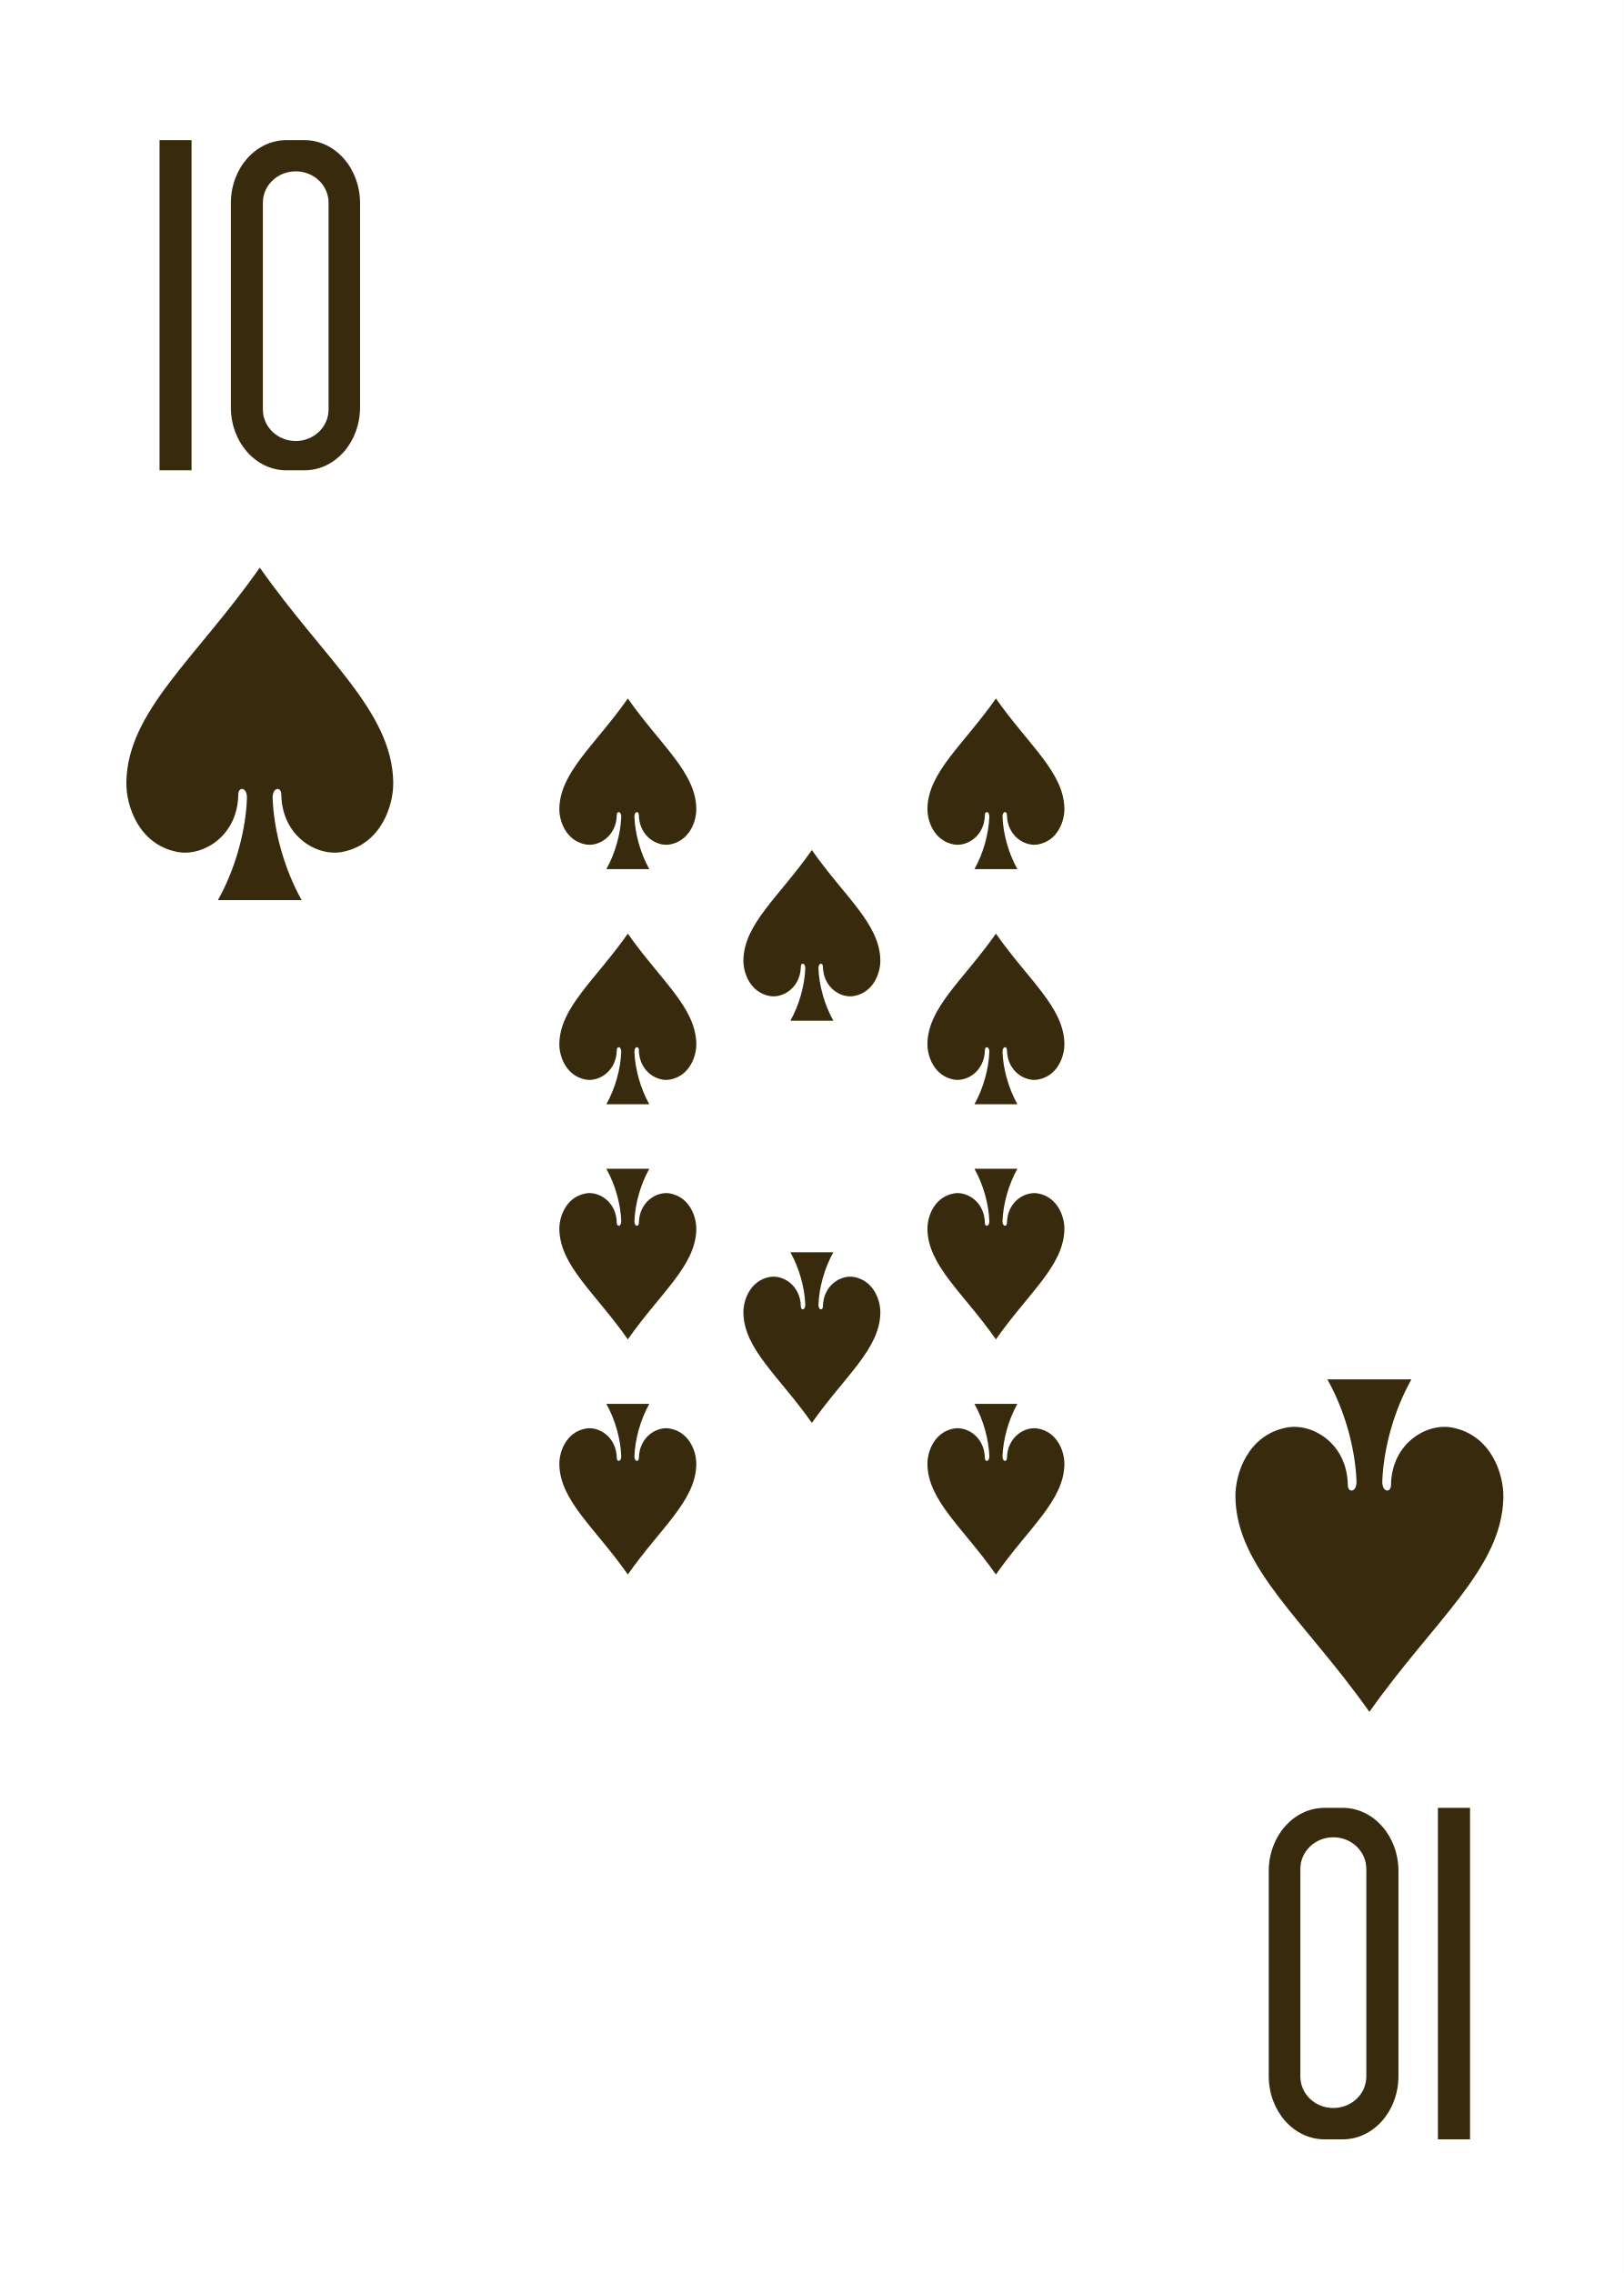
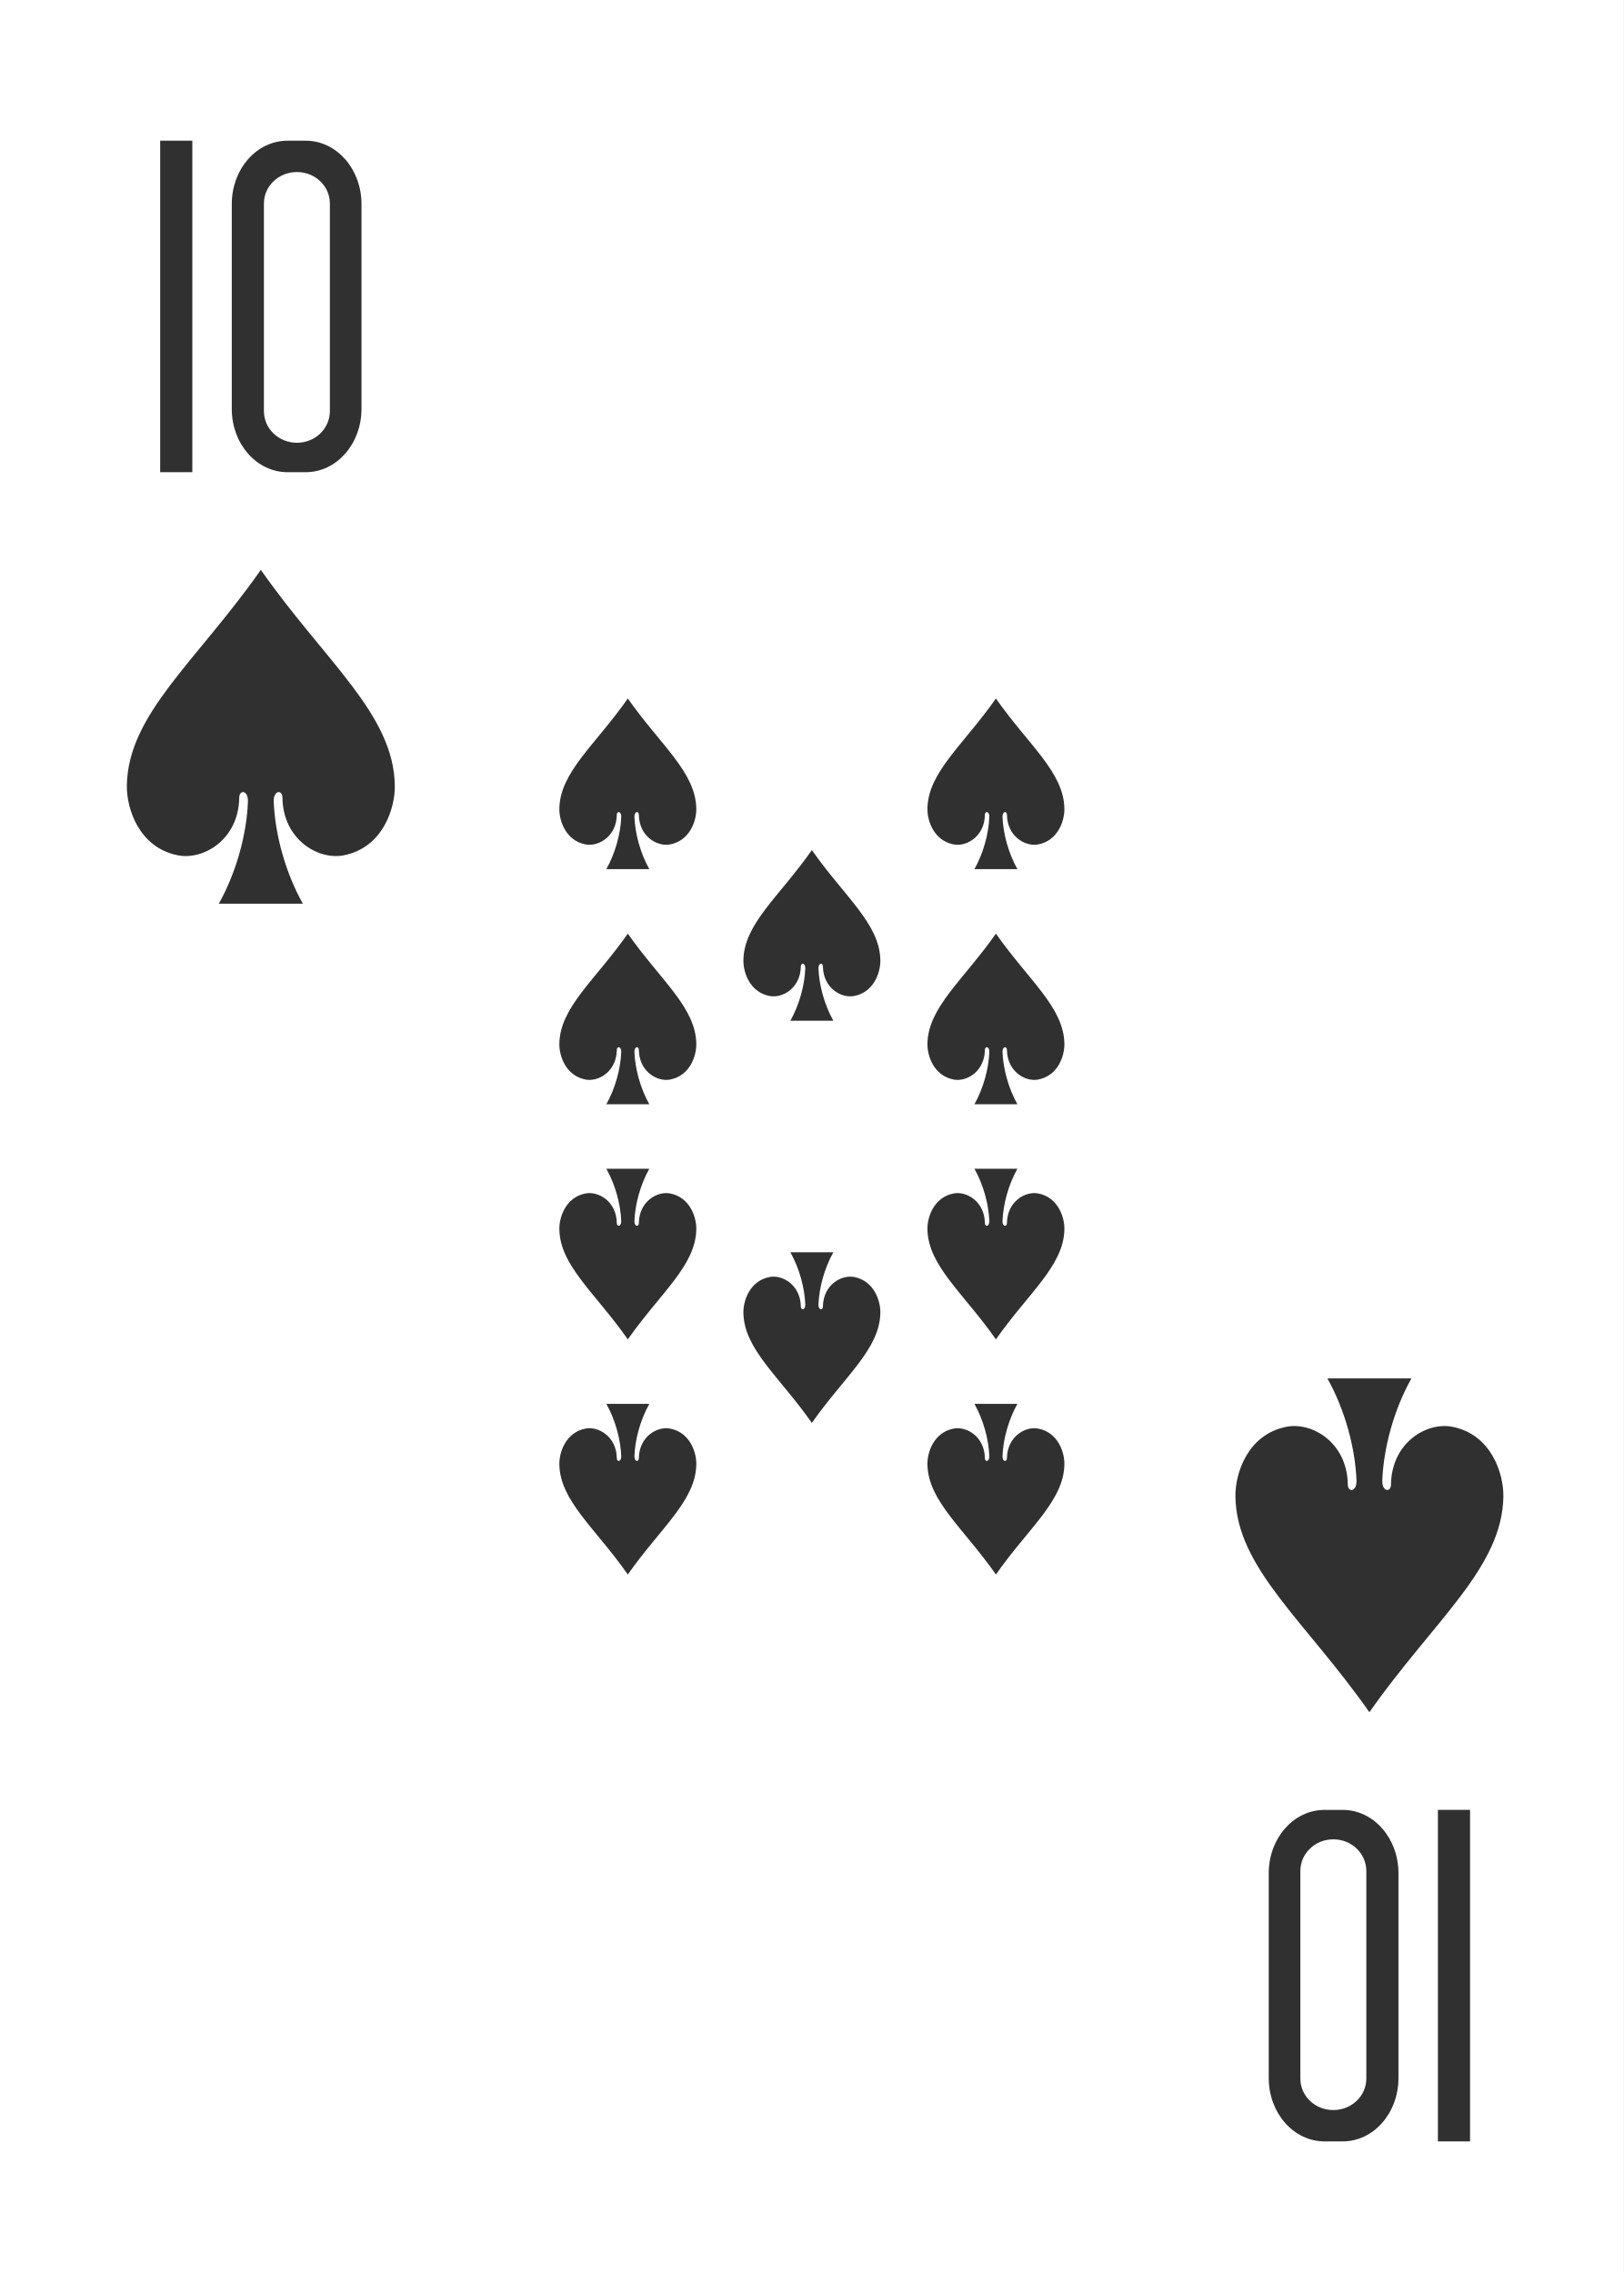
<svg xmlns="http://www.w3.org/2000/svg" width="250" height="350" viewBox="0 0 250 350" fill="none">
  <g clip-path="url(#clip0_4_8773)">
    <g clip-path="url(#clip1_4_8773)">
      <rect width="251" height="351.4" fill="white" />
-       <path d="M96.664 107.556C91.614 114.758 86.21 118.903 86.121 124.521C86.09 126.341 87.074 129.433 90.155 130.025C92.154 130.408 94.907 128.79 94.964 125.503C94.956 124.848 95.657 124.865 95.651 125.762C95.556 128.355 94.736 131.373 93.356 133.831C95.562 133.831 97.767 133.831 99.972 133.831C98.593 131.373 97.772 128.355 97.678 125.762C97.671 124.865 98.373 124.848 98.364 125.503C98.421 128.79 101.174 130.408 103.173 130.025C106.254 129.433 107.238 126.341 107.208 124.521C107.118 118.903 101.714 114.758 96.664 107.556Z" fill="#382A0C" />
-       <path d="M96.664 206.239C91.614 199.037 86.21 194.893 86.121 189.274C86.09 187.455 87.074 184.362 90.155 183.77C92.154 183.388 94.907 185.006 94.964 188.293C94.956 188.947 95.657 188.93 95.651 188.034C95.556 185.441 94.736 182.422 93.356 179.965C95.562 179.965 97.767 179.965 99.972 179.965C98.593 182.422 97.772 185.441 97.678 188.034C97.671 188.93 98.373 188.947 98.364 188.293C98.421 185.006 101.174 183.388 103.173 183.77C106.254 184.362 107.238 187.455 107.208 189.274C107.118 194.893 101.714 199.037 96.664 206.239Z" fill="#382A0C" />
-       <path d="M153.337 107.556C148.287 114.758 142.883 118.903 142.793 124.521C142.763 126.341 143.747 129.433 146.828 130.025C148.827 130.408 151.579 128.79 151.637 125.503C151.628 124.848 152.33 124.865 152.323 125.762C152.229 128.355 151.408 131.373 150.029 133.831C152.234 133.831 154.439 133.831 156.645 133.831C155.265 131.373 154.444 128.355 154.35 125.762C154.344 124.865 155.045 124.848 155.037 125.503C155.094 128.79 157.846 130.408 159.845 130.025C162.927 129.433 163.91 126.341 163.88 124.521C163.791 118.903 158.387 114.758 153.337 107.556Z" fill="#382A0C" />
-       <path d="M96.664 143.761C91.614 150.963 86.21 155.107 86.121 160.726C86.09 162.546 87.074 165.638 90.155 166.23C92.154 166.612 94.907 164.994 94.964 161.707C94.956 161.053 95.657 161.07 95.651 161.966C95.556 164.559 94.736 167.578 93.356 170.035C95.562 170.035 97.767 170.035 99.972 170.035C98.593 167.578 97.772 164.559 97.678 161.966C97.671 161.07 98.373 161.053 98.364 161.707C98.421 164.994 101.174 166.612 103.173 166.23C106.254 165.638 107.238 162.546 107.208 160.726C107.118 155.107 101.714 150.963 96.664 143.761Z" fill="#382A0C" />
-       <path d="M125 130.897C119.95 138.099 114.547 142.244 114.457 147.862C114.427 149.682 115.411 152.774 118.492 153.366C120.491 153.748 123.243 152.13 123.301 148.843C123.292 148.189 123.993 148.206 123.987 149.103C123.893 151.695 123.072 154.714 121.693 157.172C123.898 157.172 126.103 157.172 128.308 157.172C126.929 154.714 126.108 151.695 126.014 149.103C126.008 148.206 126.709 148.189 126.7 148.843C126.758 152.13 129.51 153.748 131.509 153.366C134.59 152.774 135.574 149.682 135.544 147.862C135.454 142.244 130.051 138.099 125 130.897Z" fill="#382A0C" />
-       <path d="M153.337 143.761C148.287 150.963 142.883 155.107 142.793 160.726C142.763 162.546 143.747 165.638 146.828 166.23C148.827 166.612 151.579 164.994 151.637 161.707C151.628 161.053 152.33 161.07 152.323 161.966C152.229 164.559 151.408 167.578 150.029 170.035C152.234 170.035 154.439 170.035 156.645 170.035C155.265 167.578 154.444 164.559 154.35 161.966C154.344 161.07 155.045 161.053 155.037 161.707C155.094 164.994 157.846 166.612 159.845 166.23C162.927 165.638 163.91 162.546 163.88 160.726C163.791 155.107 158.387 150.963 153.337 143.761Z" fill="#382A0C" />
-       <path d="M96.664 242.444C91.614 235.242 86.21 231.097 86.121 225.479C86.09 223.659 87.074 220.567 90.155 219.975C92.154 219.593 94.907 221.211 94.964 224.498C94.956 225.152 95.657 225.135 95.651 224.238C95.556 221.645 94.736 218.627 93.356 216.169C95.562 216.169 97.767 216.169 99.972 216.169C98.593 218.627 97.772 221.645 97.678 224.238C97.671 225.135 98.373 225.152 98.364 224.498C98.421 221.211 101.174 219.593 103.173 219.975C106.254 220.567 107.238 223.659 107.208 225.479C107.118 231.097 101.714 235.242 96.664 242.444Z" fill="#382A0C" />
-       <path d="M153.337 242.444C148.287 235.242 142.883 231.097 142.793 225.479C142.763 223.659 143.747 220.567 146.828 219.975C148.827 219.593 151.579 221.211 151.637 224.498C151.628 225.152 152.33 225.135 152.323 224.238C152.229 221.645 151.408 218.627 150.029 216.169C152.234 216.169 154.439 216.169 156.645 216.169C155.265 218.627 154.444 221.645 154.35 224.238C154.344 225.135 155.045 225.152 155.037 224.498C155.094 221.211 157.846 219.593 159.845 219.975C162.927 220.567 163.91 223.659 163.88 225.479C163.791 231.097 158.387 235.242 153.337 242.444Z" fill="#382A0C" />
-       <path d="M125 219.103C119.95 211.901 114.547 207.757 114.457 202.138C114.427 200.318 115.411 197.226 118.492 196.634C120.491 196.252 123.243 197.87 123.301 201.157C123.292 201.811 123.993 201.794 123.987 200.897C123.893 198.305 123.072 195.286 121.693 192.829C123.898 192.829 126.103 192.829 128.308 192.829C126.929 195.286 126.108 198.305 126.014 200.897C126.008 201.794 126.709 201.811 126.7 201.157C126.758 197.87 129.51 196.252 131.509 196.634C134.59 197.226 135.574 200.318 135.544 202.138C135.454 207.757 130.051 211.901 125 219.103Z" fill="#382A0C" />
-       <path d="M153.337 206.239C148.287 199.037 142.883 194.893 142.793 189.274C142.763 187.455 143.747 184.362 146.828 183.77C148.827 183.388 151.579 185.006 151.637 188.293C151.628 188.947 152.33 188.93 152.323 188.034C152.229 185.441 151.408 182.422 150.029 179.965C152.234 179.965 154.439 179.965 156.645 179.965C155.265 182.422 154.444 185.441 154.35 188.034C154.344 188.93 155.045 188.947 155.037 188.293C155.094 185.006 157.846 183.388 159.845 183.77C162.927 184.362 163.91 187.455 163.88 189.274C163.791 194.893 158.387 199.037 153.337 206.239Z" fill="#382A0C" />
-       <path d="M29.492 72.421H24.564V21.579H29.492V72.421ZM46.871 21.578C51.613 21.578 55.436 25.911 55.437 31.294V62.708C55.436 68.09 51.615 72.421 46.871 72.421H44.102C39.359 72.421 35.544 68.09 35.544 62.708V31.294C35.544 25.911 39.357 21.578 44.102 21.578H46.871ZM45.533 26.385C42.733 26.385 40.473 28.536 40.473 31.221V63.05C40.473 65.737 42.733 67.906 45.533 67.906C48.334 67.906 50.587 65.737 50.587 63.05V31.221C50.587 28.534 48.334 26.385 45.533 26.385Z" fill="#382A0C" />
-       <path d="M40 87.4C30.159 101.434 19.629 109.51 19.454 120.459C19.395 124.005 21.312 130.031 27.317 131.185C31.212 131.929 36.575 128.777 36.688 122.371C36.67 121.096 38.038 121.129 38.025 122.876C37.842 127.929 36.242 133.811 33.554 138.6C37.851 138.6 42.149 138.6 46.446 138.6C43.758 133.811 42.158 127.929 41.975 122.876C41.962 121.129 43.33 121.096 43.313 122.371C43.425 128.777 48.788 131.929 52.683 131.185C58.688 130.031 60.605 124.005 60.546 120.459C60.371 109.51 49.841 101.434 40 87.4Z" fill="#382A0C" />
-       <path fill-rule="evenodd" clip-rule="evenodd" d="M221.389 278.373L226.338 278.373L226.338 329.419L221.389 329.419L221.389 278.373ZM203.942 329.42C199.181 329.42 195.343 325.069 195.343 319.666L195.343 288.126C195.343 282.722 199.179 278.374 203.942 278.374L206.722 278.374C211.484 278.374 215.314 282.722 215.314 288.126L215.314 319.666C215.314 325.069 211.486 329.42 206.722 329.42L203.942 329.42ZM205.284 324.593C208.096 324.593 210.366 322.434 210.366 319.738L210.366 287.782C210.366 285.084 208.096 282.907 205.284 282.907C202.472 282.907 200.211 285.084 200.211 287.782L200.211 319.738C200.211 322.436 202.472 324.593 205.284 324.593Z" fill="#382A0C" />
-       <path d="M210.84 263.6C220.721 249.566 231.293 241.49 231.468 230.541C231.527 226.995 229.603 220.969 223.574 219.815C219.663 219.071 214.278 222.223 214.166 228.629C214.183 229.904 212.81 229.871 212.823 228.124C213.007 223.071 214.613 217.189 217.312 212.4C212.997 212.4 208.683 212.4 204.369 212.4C207.067 217.189 208.673 223.071 208.857 228.124C208.87 229.871 207.497 229.904 207.514 228.629C207.402 222.223 202.017 219.071 198.106 219.815C192.078 220.969 190.153 226.995 190.212 230.541C190.388 241.49 200.96 249.566 210.84 263.6Z" fill="#382A0C" />
+       <path d="M96.664 107.556C91.614 114.758 86.21 118.903 86.121 124.521C86.09 126.341 87.074 129.433 90.155 130.025C92.154 130.408 94.907 128.79 94.964 125.503C94.956 124.848 95.657 124.865 95.651 125.762C95.556 128.355 94.736 131.373 93.356 133.831C95.562 133.831 97.767 133.831 99.972 133.831C98.593 131.373 97.772 128.355 97.678 125.762C97.671 124.865 98.373 124.848 98.364 125.503C98.421 128.79 101.174 130.408 103.173 130.025C106.254 129.433 107.238 126.341 107.208 124.521C107.118 118.903 101.714 114.758 96.664 107.556Z" fill="#303030" />
+       <path d="M96.664 206.239C91.614 199.037 86.21 194.893 86.121 189.274C86.09 187.455 87.074 184.362 90.155 183.77C92.154 183.388 94.907 185.006 94.964 188.293C94.956 188.947 95.657 188.93 95.651 188.034C95.556 185.441 94.736 182.422 93.356 179.965C95.562 179.965 97.767 179.965 99.972 179.965C98.593 182.422 97.772 185.441 97.678 188.034C97.671 188.93 98.373 188.947 98.364 188.293C98.421 185.006 101.174 183.388 103.173 183.77C106.254 184.362 107.238 187.455 107.208 189.274C107.118 194.893 101.714 199.037 96.664 206.239Z" fill="#303030" />
+       <path d="M153.337 107.556C148.287 114.758 142.883 118.903 142.793 124.521C142.763 126.341 143.747 129.433 146.828 130.025C148.827 130.408 151.579 128.79 151.637 125.503C151.628 124.848 152.33 124.865 152.323 125.762C152.229 128.355 151.408 131.373 150.029 133.831C152.234 133.831 154.439 133.831 156.645 133.831C155.265 131.373 154.444 128.355 154.35 125.762C154.344 124.865 155.045 124.848 155.037 125.503C155.094 128.79 157.846 130.408 159.845 130.025C162.927 129.433 163.91 126.341 163.88 124.521C163.791 118.903 158.387 114.758 153.337 107.556Z" fill="#303030" />
+       <path d="M96.664 143.761C91.614 150.963 86.21 155.107 86.121 160.726C86.09 162.546 87.074 165.638 90.155 166.23C92.154 166.612 94.907 164.994 94.964 161.707C94.956 161.053 95.657 161.07 95.651 161.966C95.556 164.559 94.736 167.578 93.356 170.035C95.562 170.035 97.767 170.035 99.972 170.035C98.593 167.578 97.772 164.559 97.678 161.966C97.671 161.07 98.373 161.053 98.364 161.707C98.421 164.994 101.174 166.612 103.173 166.23C106.254 165.638 107.238 162.546 107.208 160.726C107.118 155.107 101.714 150.963 96.664 143.761Z" fill="#303030" />
+       <path d="M125 130.897C119.95 138.099 114.547 142.244 114.457 147.862C114.427 149.682 115.411 152.774 118.492 153.366C120.491 153.748 123.243 152.13 123.301 148.843C123.292 148.189 123.993 148.206 123.987 149.103C123.893 151.695 123.072 154.714 121.693 157.172C123.898 157.172 126.103 157.172 128.308 157.172C126.929 154.714 126.108 151.695 126.014 149.103C126.008 148.206 126.709 148.189 126.7 148.843C126.758 152.13 129.51 153.748 131.509 153.366C134.59 152.774 135.574 149.682 135.544 147.862C135.454 142.244 130.051 138.099 125 130.897Z" fill="#303030" />
+       <path d="M153.337 143.761C148.287 150.963 142.883 155.107 142.793 160.726C142.763 162.546 143.747 165.638 146.828 166.23C148.827 166.612 151.579 164.994 151.637 161.707C151.628 161.053 152.33 161.07 152.323 161.966C152.229 164.559 151.408 167.578 150.029 170.035C152.234 170.035 154.439 170.035 156.645 170.035C155.265 167.578 154.444 164.559 154.35 161.966C154.344 161.07 155.045 161.053 155.037 161.707C155.094 164.994 157.846 166.612 159.845 166.23C162.927 165.638 163.91 162.546 163.88 160.726C163.791 155.107 158.387 150.963 153.337 143.761Z" fill="#303030" />
+       <path d="M96.664 242.444C91.614 235.242 86.21 231.097 86.121 225.479C86.09 223.659 87.074 220.567 90.155 219.975C92.154 219.593 94.907 221.211 94.964 224.498C94.956 225.152 95.657 225.135 95.651 224.238C95.556 221.645 94.736 218.627 93.356 216.169C95.562 216.169 97.767 216.169 99.972 216.169C98.593 218.627 97.772 221.645 97.678 224.238C97.671 225.135 98.373 225.152 98.364 224.498C98.421 221.211 101.174 219.593 103.173 219.975C106.254 220.567 107.238 223.659 107.208 225.479C107.118 231.097 101.714 235.242 96.664 242.444Z" fill="#303030" />
+       <path d="M153.337 242.444C148.287 235.242 142.883 231.097 142.793 225.479C142.763 223.659 143.747 220.567 146.828 219.975C148.827 219.593 151.579 221.211 151.637 224.498C151.628 225.152 152.33 225.135 152.323 224.238C152.229 221.645 151.408 218.627 150.029 216.169C152.234 216.169 154.439 216.169 156.645 216.169C155.265 218.627 154.444 221.645 154.35 224.238C154.344 225.135 155.045 225.152 155.037 224.498C155.094 221.211 157.846 219.593 159.845 219.975C162.927 220.567 163.91 223.659 163.88 225.479C163.791 231.097 158.387 235.242 153.337 242.444Z" fill="#303030" />
+       <path d="M125 219.103C119.95 211.901 114.547 207.757 114.457 202.138C114.427 200.318 115.411 197.226 118.492 196.634C120.491 196.252 123.243 197.87 123.301 201.157C123.292 201.811 123.993 201.794 123.987 200.897C123.893 198.305 123.072 195.286 121.693 192.829C123.898 192.829 126.103 192.829 128.308 192.829C126.929 195.286 126.108 198.305 126.014 200.897C126.008 201.794 126.709 201.811 126.7 201.157C126.758 197.87 129.51 196.252 131.509 196.634C134.59 197.226 135.574 200.318 135.544 202.138C135.454 207.757 130.051 211.901 125 219.103Z" fill="#303030" />
+       <path d="M153.337 206.239C148.287 199.037 142.883 194.893 142.793 189.274C142.763 187.455 143.747 184.362 146.828 183.77C148.827 183.388 151.579 185.006 151.637 188.293C151.628 188.947 152.33 188.93 152.323 188.034C152.229 185.441 151.408 182.422 150.029 179.965C152.234 179.965 154.439 179.965 156.645 179.965C155.265 182.422 154.444 185.441 154.35 188.034C154.344 188.93 155.045 188.947 155.037 188.293C155.094 185.006 157.846 183.388 159.845 183.77C162.927 184.362 163.91 187.455 163.88 189.274C163.791 194.893 158.387 199.037 153.337 206.239Z" fill="#303030" />
+       <path d="M29.611 72.711H24.662V21.665H29.611V72.711ZM47.058 21.664C51.819 21.664 55.657 26.015 55.657 31.419V62.958C55.657 68.362 51.821 72.71 47.058 72.71H44.278C39.516 72.71 35.686 68.362 35.686 62.958V31.419C35.686 26.015 39.514 21.664 44.278 21.664H47.058ZM45.716 26.491C42.904 26.491 40.634 28.65 40.634 31.346V63.302C40.634 66 42.904 68.177 45.716 68.177C48.528 68.177 50.789 66 50.789 63.302V31.346C50.789 28.648 48.528 26.491 45.716 26.491Z" fill="#303030" />
+       <path d="M40.16 87.749C30.279 101.84 19.707 109.948 19.532 120.941C19.473 124.501 21.398 130.551 27.426 131.709C31.337 132.457 36.722 129.292 36.834 122.861C36.817 121.58 38.19 121.614 38.177 123.368C37.993 128.441 36.387 134.347 33.688 139.154C38.003 139.154 42.317 139.154 46.632 139.154C43.933 134.347 42.327 128.441 42.143 123.368C42.13 121.614 43.503 121.58 43.486 122.861C43.598 129.292 48.983 132.457 52.894 131.709C58.922 130.551 60.847 124.501 60.788 120.941C60.612 109.948 50.04 101.84 40.16 87.749Z" fill="#303030" />
+       <path d="M221.389 278.688L226.338 278.688L226.338 329.735L221.389 329.735L221.389 278.688ZM203.942 329.736C199.181 329.736 195.343 325.385 195.343 319.981L195.343 288.442C195.343 283.038 199.179 278.689 203.942 278.689L206.722 278.689C211.484 278.69 215.314 283.038 215.314 288.442L215.314 319.981C215.314 325.385 211.486 329.736 206.722 329.736L203.942 329.736ZM205.284 324.909C208.096 324.909 210.366 322.75 210.366 320.054L210.366 288.098C210.366 285.4 208.096 283.223 205.284 283.223C202.472 283.223 200.211 285.4 200.211 288.098L200.211 320.054C200.211 322.752 202.472 324.909 205.284 324.909Z" fill="#303030" />
+       <path d="M210.84 263.65C220.721 249.56 231.293 241.451 231.468 230.459C231.527 226.899 229.603 220.849 223.574 219.691C219.663 218.943 214.278 222.108 214.166 228.539C214.183 229.82 212.81 229.786 212.823 228.032C213.007 222.959 214.613 217.053 217.312 212.246C212.997 212.246 208.683 212.246 204.369 212.246C207.067 217.053 208.673 222.959 208.857 228.032C208.87 229.786 207.497 229.82 207.514 228.539C207.402 222.108 202.017 218.943 198.106 219.691C192.078 220.849 190.153 226.899 190.212 230.459C190.388 241.451 200.96 249.56 210.84 263.65Z" fill="#303030" />
    </g>
  </g>
  <defs>
    <clipPath id="clip0_4_8773">
      <rect width="250" height="350" fill="white" />
    </clipPath>
    <clipPath id="clip1_4_8773">
      <rect width="251" height="351.4" fill="white" />
    </clipPath>
  </defs>
</svg>
